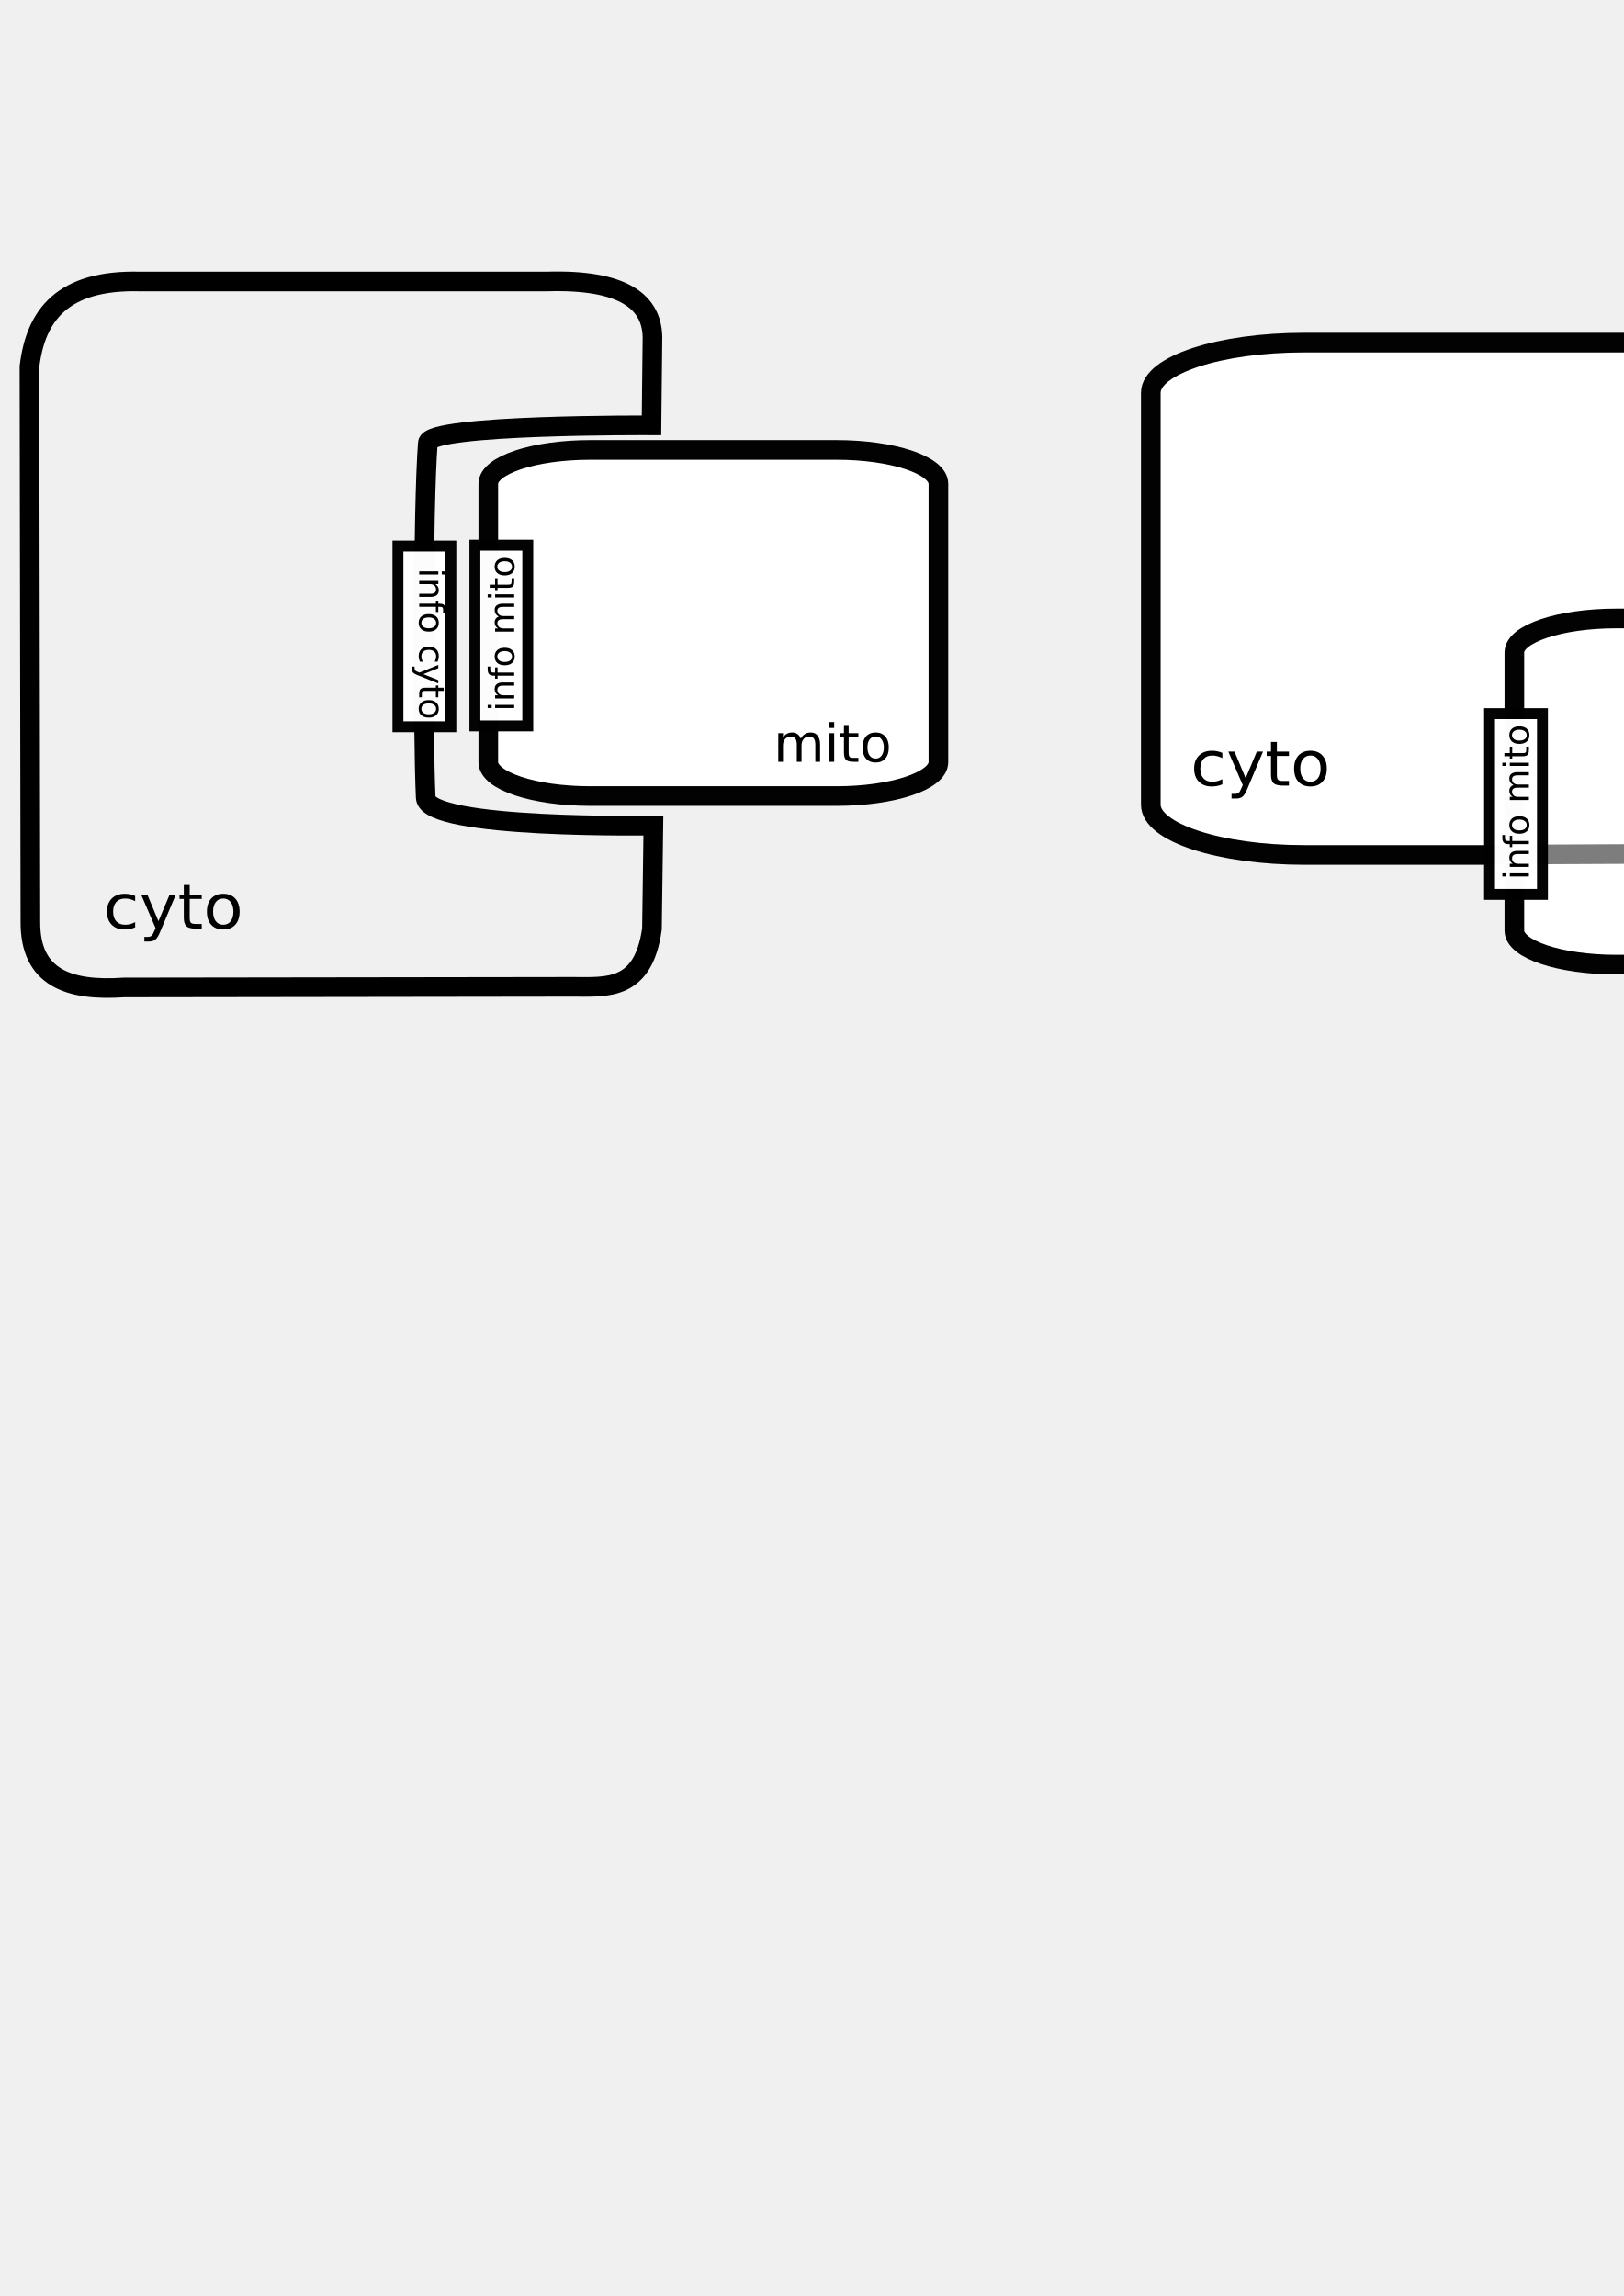
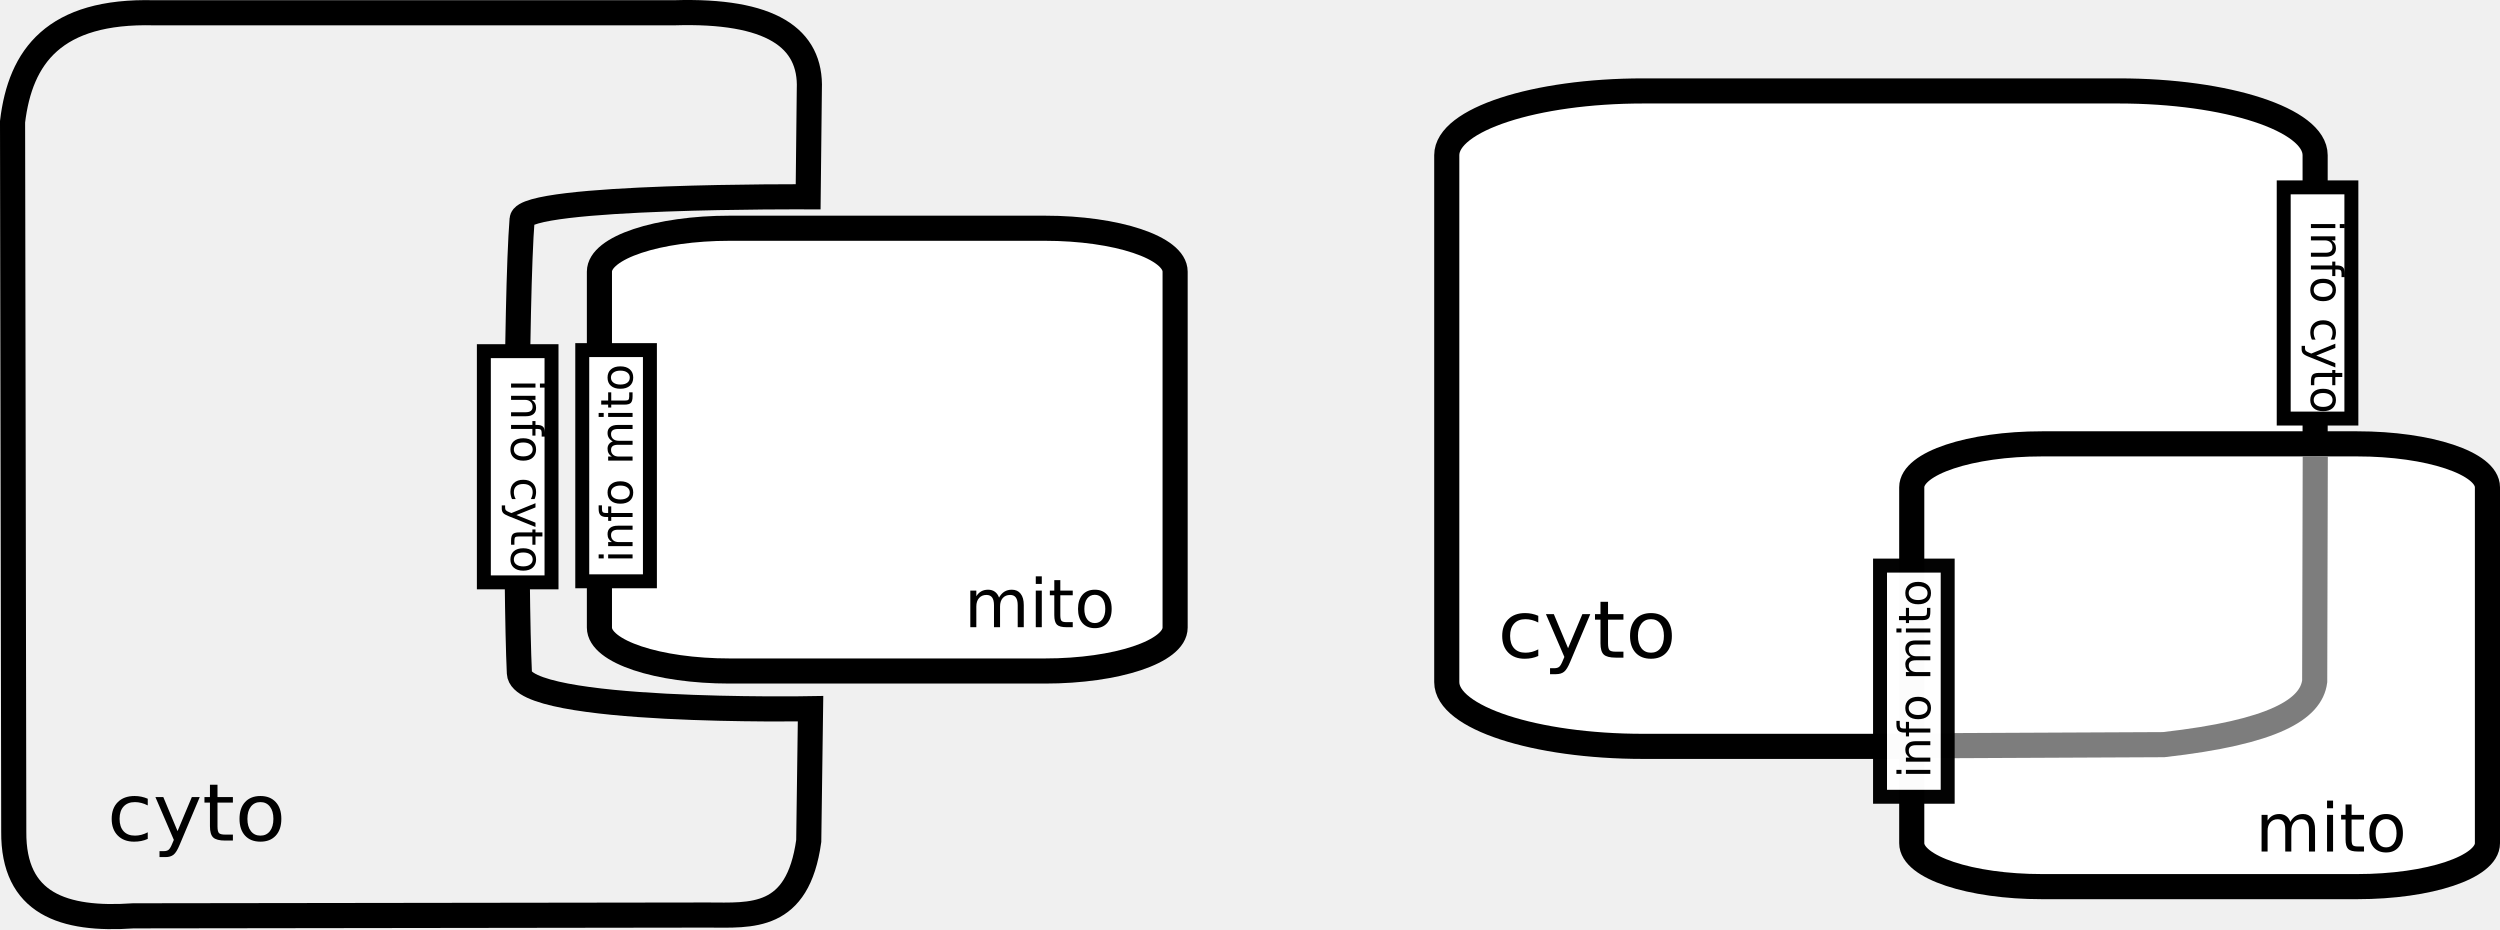
- <svg xmlns="http://www.w3.org/2000/svg" width="744.094" height="1052.362" id="svg18713">
+ <svg xmlns="http://www.w3.org/2000/svg" width="895.756" height="332.922" id="svg18713" version="1.1">
  <defs id="defs18715" />
-   <g id="layer1">
-     <rect style="opacity:0.99;fill:#ffffff;fill-opacity:1;fill-rule:nonzero;stroke:#000000;stroke-width:9;stroke-linecap:round;stroke-miterlimit:4;stroke-dasharray:none;stroke-dashoffset:0;stroke-opacity:1" id="rect18724" width="311.137" height="234.844" x="527.379" y="157.026" ry="23.028" rx="70.394" />
-     <text id="text18726" y="368.623" x="532.954" style="font-size:29.172px;font-style:normal;font-weight:normal;text-align:start;line-height:125%;writing-mode:lr-tb;text-anchor:start;opacity:1;fill:#000000;fill-opacity:1;stroke:none;stroke-width:1px;stroke-linecap:butt;stroke-linejoin:miter;stroke-opacity:1;font-family:Bitstream Vera Sans" xml:space="preserve" transform="scale(1.023721,0.9768282)">
+   <g id="layer1" transform="translate(-9.000149,-124.4455)">
+     <rect style="fill:#ffffff;fill-opacity:1;fill-rule:nonzero;stroke:#000000;stroke-width:9;stroke-linecap:round;stroke-miterlimit:4;stroke-opacity:1;stroke-dasharray:none;stroke-dashoffset:0" id="rect18724" width="311.137" height="234.844" x="527.379" y="157.026" ry="23.028" rx="70.394" />
+     <text id="text18726" y="368.623" x="532.954" style="font-size:29.172px;font-style:normal;font-weight:normal;text-align:start;line-height:125%;writing-mode:lr-tb;text-anchor:start;fill:#000000;fill-opacity:1;stroke:none;font-family:Bitstream Vera Sans" xml:space="preserve" transform="scale(1.023721,0.9768282)">
      <tspan id="tspan18742" x="532.954" y="368.623">cyto</tspan>
    </text>
-     <rect style="opacity:0.99;fill:#ffffff;fill-opacity:1;fill-rule:nonzero;stroke:#000000;stroke-width:9;stroke-linecap:round;stroke-miterlimit:4;stroke-dasharray:none;stroke-dashoffset:0;stroke-opacity:1" id="rect18736" width="206.274" height="158.645" x="223.774" y="206.224" ry="15.556" rx="46.669" />
-     <text id="text18738" y="349.176" x="391.082" style="font-size:12px;font-style:normal;font-weight:normal;opacity:1;fill:#000000;fill-opacity:1;stroke:none;stroke-width:1px;stroke-linecap:butt;stroke-linejoin:miter;stroke-opacity:1;font-family:Bitstream Vera Sans" xml:space="preserve">
+     <rect style="fill:#ffffff;fill-opacity:1;fill-rule:nonzero;stroke:#000000;stroke-width:9;stroke-linecap:round;stroke-miterlimit:4;stroke-opacity:1;stroke-dasharray:none;stroke-dashoffset:0" id="rect18736" width="206.274" height="158.645" x="223.774" y="206.224" ry="15.556" rx="46.669" />
+     <text id="text18738" y="349.176" x="391.082" style="font-size:12px;font-style:normal;font-weight:normal;fill:#000000;fill-opacity:1;stroke:none;font-family:Bitstream Vera Sans" xml:space="preserve">
      <tspan id="tspan18740" style="font-size:24px;font-weight:normal;text-align:center;text-anchor:middle" y="349.176" x="391.082">mito</tspan>
    </text>
-     <rect style="opacity:0.99;fill:#ffffff;fill-opacity:1;fill-rule:nonzero;stroke:#000000;stroke-width:9;stroke-linecap:round;stroke-miterlimit:4;stroke-dasharray:none;stroke-dashoffset:0;stroke-opacity:1" id="rect3520" width="206.274" height="158.645" x="693.982" y="283.48" ry="15.556" rx="46.669" />
-     <text id="text18749" y="435.72" x="46.269" style="font-size:29.172px;font-style:normal;font-weight:normal;text-align:start;line-height:125%;writing-mode:lr-tb;text-anchor:start;opacity:1;fill:#000000;fill-opacity:1;stroke:none;stroke-width:1px;stroke-linecap:butt;stroke-linejoin:miter;stroke-opacity:1;font-family:Bitstream Vera Sans" xml:space="preserve" transform="scale(1.023721,0.9768282)">
+     <rect style="fill:#ffffff;fill-opacity:1;fill-rule:nonzero;stroke:#000000;stroke-width:9;stroke-linecap:round;stroke-miterlimit:4;stroke-opacity:1;stroke-dasharray:none;stroke-dashoffset:0" id="rect3520" width="206.274" height="158.645" x="693.982" y="283.48" ry="15.556" rx="46.669" />
+     <text id="text18749" y="435.72" x="46.269" style="font-size:29.172px;font-style:normal;font-weight:normal;text-align:start;line-height:125%;writing-mode:lr-tb;text-anchor:start;fill:#000000;fill-opacity:1;stroke:none;font-family:Bitstream Vera Sans" xml:space="preserve" transform="scale(1.023721,0.9768282)">
      <tspan id="tspan18751" x="46.269" y="435.72">cyto</tspan>
    </text>
-     <path style="fill:none;fill-rule:evenodd;stroke:#000000;stroke-width:9;stroke-linecap:butt;stroke-linejoin:miter;stroke-miterlimit:4;stroke-dasharray:none;stroke-opacity:1" d="M 13.933,422.428 C 13.715,448.259 31.66,454.33 56.783,452.591 L 262.537,452.306 C 278.302,452.344 294.813,454.176 298.773,425.781 L 299.418,378.384 C 299.418,378.384 195.792,380.224 195.099,365.638 C 193.692,336.048 193.773,231.951 196.074,202.993 C 196.757,194.394 298.561,194.959 298.561,194.959 L 298.985,156.444 C 299.747,137.969 285.175,127.958 250.538,129.022 L 64.235,129.022 C 28.379,128.094 16.306,144.669 13.5,168.063 L 13.933,422.428 z " id="path18753" />
-     <text id="text22634" y="429.548" x="853.748" style="font-size:12px;font-style:normal;font-weight:normal;opacity:1;fill:#000000;fill-opacity:1;stroke:none;stroke-width:1px;stroke-linecap:butt;stroke-linejoin:miter;stroke-opacity:1;font-family:Bitstream Vera Sans" xml:space="preserve">
+     <path style="fill:none;stroke:#000000;stroke-width:9;stroke-linecap:butt;stroke-linejoin:miter;stroke-miterlimit:4;stroke-opacity:1;stroke-dasharray:none" d="m 13.933,422.428 c -0.218,25.831 17.727,31.901 42.85,30.163 l 205.754,-0.285 c 15.766,0.038 32.276,1.869 36.237,-26.525 l 0.645,-47.397 c 0,0 -103.626,1.84 -104.32,-12.746 -1.407,-29.59 -1.326,-133.687 0.975,-162.644 0.683,-8.599 102.487,-8.035 102.487,-8.035 l 0.424,-38.515 c 0.762,-18.474 -13.81,-28.485 -48.448,-27.421 l -186.303,0 c -35.856,-0.928 -47.929,15.646 -50.735,39.04 l 0.433,254.365 z" id="path18753" />
+     <text id="text22634" y="429.548" x="853.748" style="font-size:12px;font-style:normal;font-weight:normal;fill:#000000;fill-opacity:1;stroke:none;font-family:Bitstream Vera Sans" xml:space="preserve">
      <tspan id="tspan22636" style="font-size:24px;font-weight:normal;text-align:center;text-anchor:middle" y="429.548" x="853.748">mito</tspan>
    </text>
-     <rect style="opacity:0.988;fill:#ffffff;fill-opacity:1;fill-rule:nonzero;stroke:#000000;stroke-width:5;stroke-linecap:round;stroke-miterlimit:4;stroke-dasharray:none;stroke-dashoffset:0;stroke-opacity:1" id="rect3262" width="82.833" height="24.244" x="-332.718" y="217.623" transform="matrix(0,-1,1,0,0,0)" />
-     <text xml:space="preserve" style="font-size:12px;font-style:normal;font-weight:normal;fill:#000000;fill-opacity:1;stroke:none;stroke-width:1px;stroke-linecap:butt;stroke-linejoin:miter;stroke-opacity:1;font-family:Bitstream Vera Sans" x="-326.032" y="235.652" id="text3264" transform="matrix(0,-1,1,0,0,0)">
+     <rect style="fill:#ffffff;fill-opacity:1;fill-rule:nonzero;stroke:#000000;stroke-width:5;stroke-linecap:round;stroke-miterlimit:4;stroke-opacity:1;stroke-dasharray:none;stroke-dashoffset:0" id="rect3262" width="82.833" height="24.244" x="-332.718" y="217.623" transform="matrix(0,-1,1,0,0,0)" />
+     <text xml:space="preserve" style="font-size:12px;font-style:normal;font-weight:normal;fill:#000000;fill-opacity:1;stroke:none;font-family:Bitstream Vera Sans" x="-326.032" y="235.652" id="text3264" transform="matrix(0,-1,1,0,0,0)">
      <tspan id="tspan3266" x="-326.032" y="235.652" style="font-size:16px">info mito</tspan>
    </text>
-     <path style="fill:none;fill-rule:evenodd;stroke:#7d7d7d;stroke-width:9;stroke-linecap:butt;stroke-linejoin:miter;stroke-miterlimit:4;stroke-dasharray:none;stroke-opacity:1" d="M 838.565,287.961 L 838.36,368.585 C 837.059,378.535 823.942,386.793 784.22,391.254 L 693.514,391.681" id="path32920" />
-     <rect style="opacity:0.988;fill:#ffffff;fill-opacity:1;fill-rule:nonzero;stroke:#000000;stroke-width:5;stroke-linecap:round;stroke-miterlimit:4;stroke-dasharray:none;stroke-dashoffset:0;stroke-opacity:1" id="rect31945" width="82.833" height="24.244" x="-409.937" y="682.618" transform="matrix(0,-1,1,0,0,0)" />
-     <text xml:space="preserve" style="font-size:12px;font-style:normal;font-weight:normal;fill:#000000;fill-opacity:1;stroke:none;stroke-width:1px;stroke-linecap:butt;stroke-linejoin:miter;stroke-opacity:1;font-family:Bitstream Vera Sans" x="-403.25" y="700.646" id="text31947" transform="matrix(0,-1,1,0,0,0)">
+     <path style="fill:none;stroke:#7d7d7d;stroke-width:9;stroke-linecap:butt;stroke-linejoin:miter;stroke-miterlimit:4;stroke-opacity:1;stroke-dasharray:none" d="m 838.565,287.961 -0.205,80.624 c -1.3,9.95 -14.417,18.208 -54.14,22.67 l -90.706,0.427" id="path32920" />
+     <rect style="opacity:0.988;fill:#ffffff;fill-opacity:1;fill-rule:nonzero;stroke:#000000;stroke-width:5;stroke-linecap:round;stroke-miterlimit:4;stroke-opacity:1;stroke-dasharray:none;stroke-dashoffset:0" id="rect31945" width="82.833" height="24.244" x="-409.937" y="682.618" transform="matrix(0,-1,1,0,0,0)" />
+     <text xml:space="preserve" style="font-size:12px;font-style:normal;font-weight:normal;fill:#000000;fill-opacity:1;stroke:none;font-family:Bitstream Vera Sans" x="-403.25" y="700.646" id="text31947" transform="matrix(0,-1,1,0,0,0)">
      <tspan id="tspan31949" x="-403.25" y="700.646" style="font-size:16px">info mito</tspan>
    </text>
-     <rect style="opacity:0.988;fill:#ffffff;fill-opacity:1;fill-rule:nonzero;stroke:#000000;stroke-width:5;stroke-linecap:round;stroke-miterlimit:4;stroke-dasharray:none;stroke-dashoffset:0;stroke-opacity:1" id="rect33892" width="82.833" height="24.244" x="250.273" y="-206.611" transform="matrix(0,1,-1,0,0,0)" />
-     <text xml:space="preserve" style="font-size:12px;font-style:normal;font-weight:normal;fill:#000000;fill-opacity:1;stroke:none;stroke-width:1px;stroke-linecap:butt;stroke-linejoin:miter;stroke-opacity:1;font-family:Bitstream Vera Sans" x="260.364" y="-192.114" id="text33894" transform="matrix(0,1,-1,0,0,0)">
+     <rect style="fill:#ffffff;fill-opacity:1;fill-rule:nonzero;stroke:#000000;stroke-width:5;stroke-linecap:round;stroke-miterlimit:4;stroke-opacity:1;stroke-dasharray:none;stroke-dashoffset:0" id="rect33892" width="82.833" height="24.244" x="250.273" y="-206.611" transform="matrix(0,1,-1,0,0,0)" />
+     <text xml:space="preserve" style="font-size:12px;font-style:normal;font-weight:normal;fill:#000000;fill-opacity:1;stroke:none;font-family:Bitstream Vera Sans" x="260.364" y="-192.114" id="text33894" transform="matrix(0,1,-1,0,0,0)">
      <tspan id="tspan33896" x="260.364" y="-192.114" style="font-size:16px">info cyto</tspan>
    </text>
-     <rect style="opacity:0.988;fill:#ffffff;fill-opacity:1;fill-rule:nonzero;stroke:#000000;stroke-width:5;stroke-linecap:round;stroke-miterlimit:4;stroke-dasharray:none;stroke-dashoffset:0;stroke-opacity:1" id="rect33907" width="82.833" height="24.244" x="191.581" y="-851.503" transform="matrix(0,1,-1,0,0,0)" />
-     <text xml:space="preserve" style="font-size:12px;font-style:normal;font-weight:normal;fill:#000000;fill-opacity:1;stroke:none;stroke-width:1px;stroke-linecap:butt;stroke-linejoin:miter;stroke-opacity:1;font-family:Bitstream Vera Sans" x="203.217" y="-837.006" id="text33909" transform="matrix(0,1,-1,0,0,0)">
+     <rect style="fill:#ffffff;fill-opacity:1;fill-rule:nonzero;stroke:#000000;stroke-width:5;stroke-linecap:round;stroke-miterlimit:4;stroke-opacity:1;stroke-dasharray:none;stroke-dashoffset:0" id="rect33907" width="82.833" height="24.244" x="191.581" y="-851.503" transform="matrix(0,1,-1,0,0,0)" />
+     <text xml:space="preserve" style="font-size:12px;font-style:normal;font-weight:normal;fill:#000000;fill-opacity:1;stroke:none;font-family:Bitstream Vera Sans" x="203.217" y="-837.006" id="text33909" transform="matrix(0,1,-1,0,0,0)">
      <tspan id="tspan33911" x="203.217" y="-837.006" style="font-size:16px">info cyto</tspan>
    </text>
  </g>
</svg>
